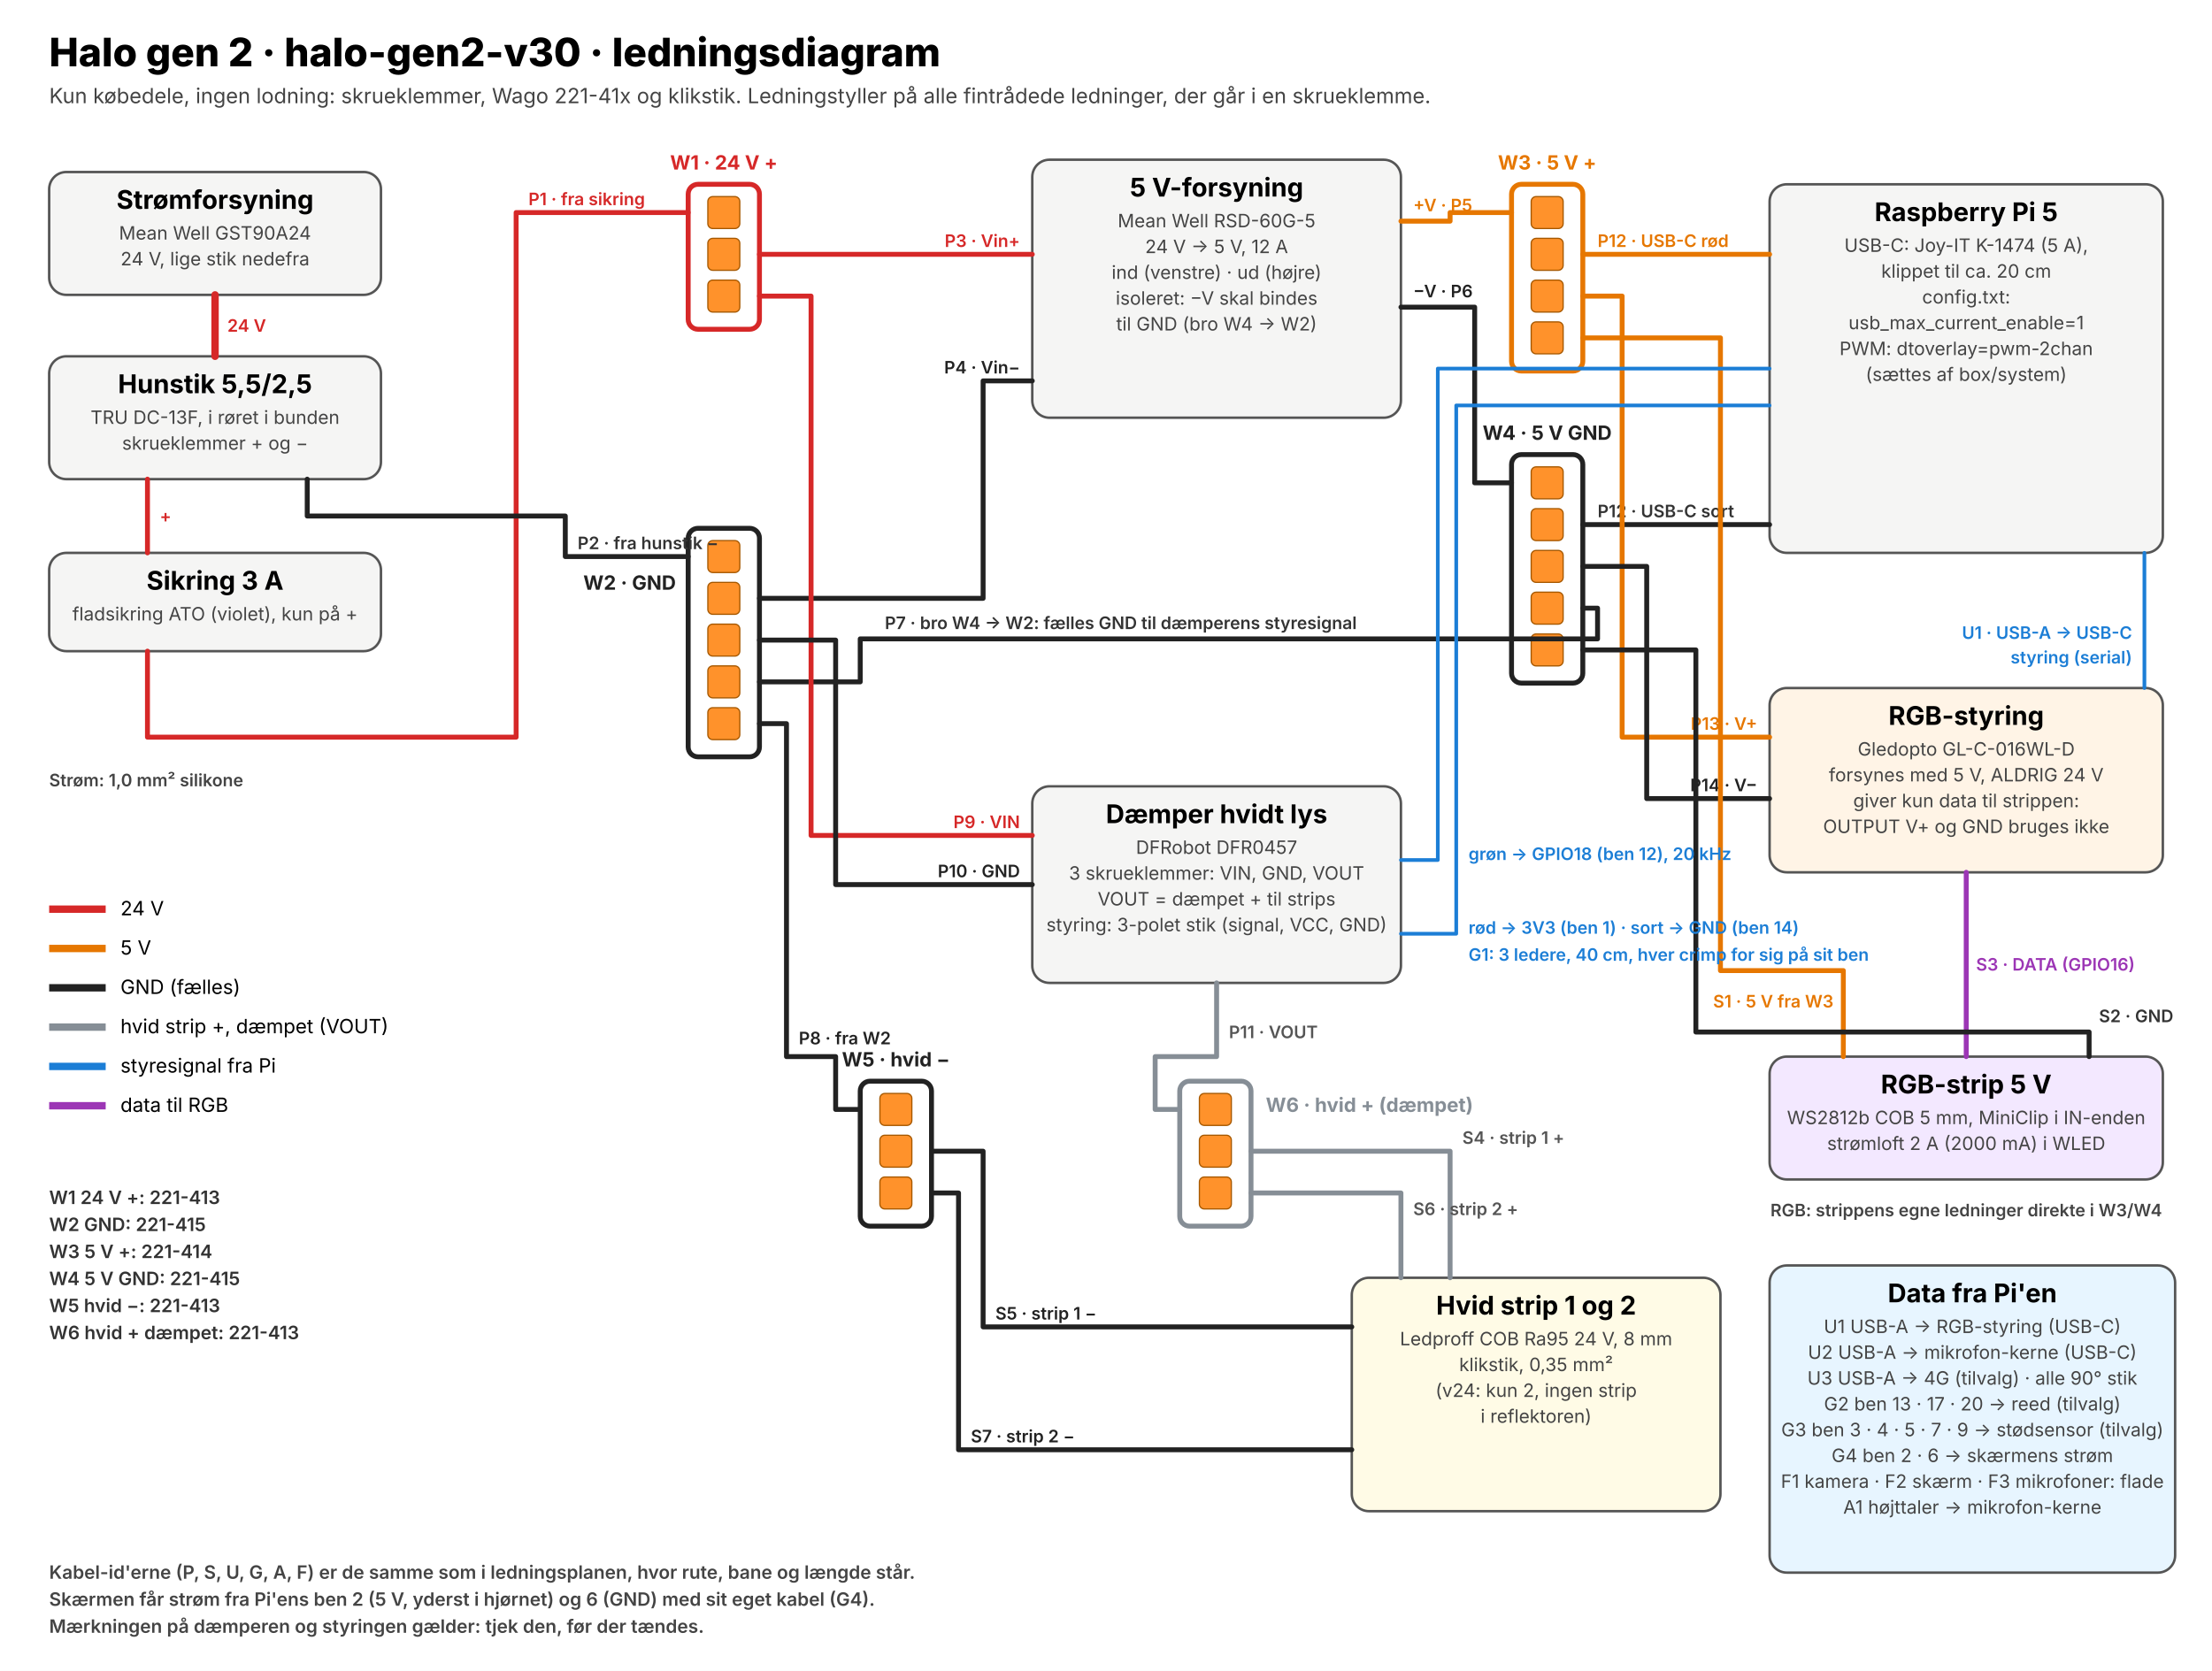
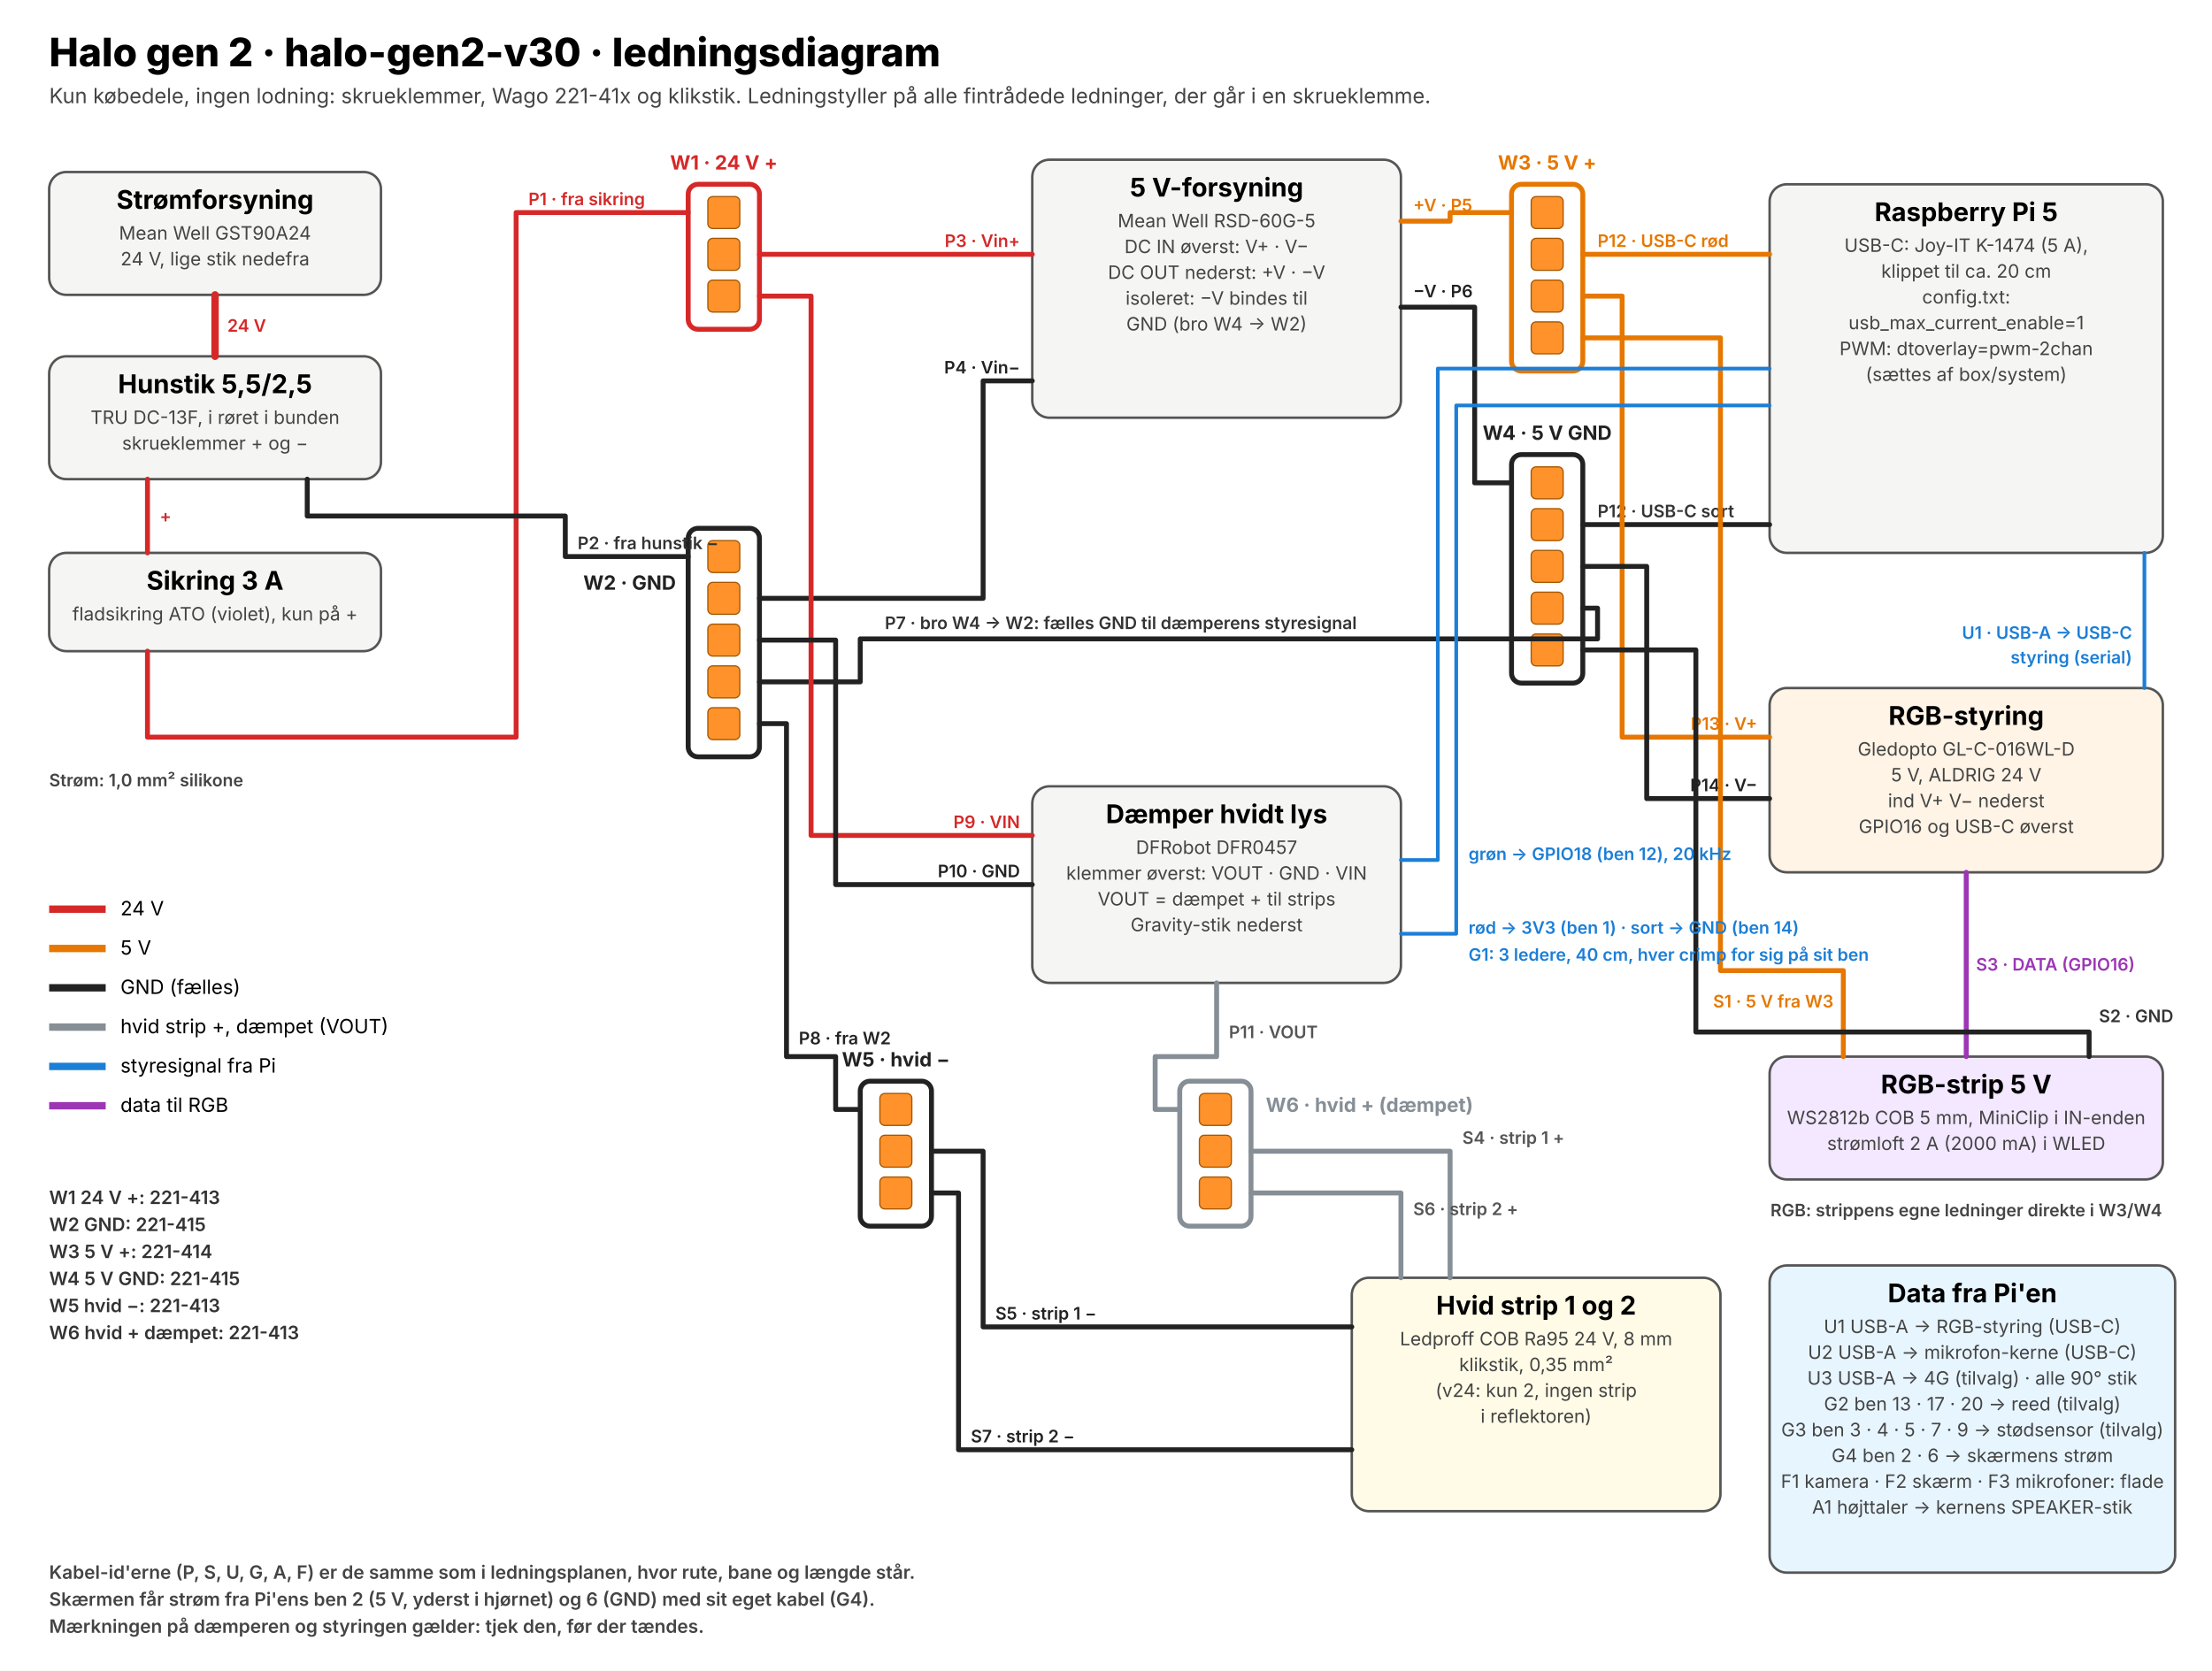
<svg xmlns="http://www.w3.org/2000/svg" width="1800" height="1360" viewBox="0 0 1800 1360" font-family="Inter, Helvetica, Arial, sans-serif">
  <rect width="1800" height="1360" fill="#fff" />
  <text x="40" y="54" font-size="32" font-weight="800">Halo gen 2 · halo-gen2-v30 · ledningsdiagram</text>
  <text x="40" y="84" font-size="17" fill="#444">Kun købedele, ingen lodning: skrueklemmer, Wago 221-41x og klikstik. Ledningstyller på alle fintrådede ledninger, der går i en skrueklemme.</text>
  <rect x="40" y="140" width="270" height="100" rx="14" fill="#f5f5f4" stroke="#555" stroke-width="2" />
  <text x="175.0" y="170" text-anchor="middle" font-size="21" font-weight="700">Strømforsyning</text>
  <text x="175.0" y="195" text-anchor="middle" font-size="15" fill="#444">Mean Well GST90A24</text>
  <text x="175.0" y="216" text-anchor="middle" font-size="15" fill="#444">24 V, lige stik nedefra</text>
  <rect x="40" y="290" width="270" height="100" rx="14" fill="#f5f5f4" stroke="#555" stroke-width="2" />
  <text x="175.0" y="320" text-anchor="middle" font-size="21" font-weight="700">Hunstik 5,5/2,5</text>
  <text x="175.0" y="345" text-anchor="middle" font-size="15" fill="#444">TRU DC-13F, i røret i bunden</text>
  <text x="175.0" y="366" text-anchor="middle" font-size="15" fill="#444">skrueklemmer + og −</text>
  <rect x="40" y="450" width="270" height="80" rx="14" fill="#f5f5f4" stroke="#555" stroke-width="2" />
  <text x="175.0" y="480" text-anchor="middle" font-size="21" font-weight="700">Sikring 3 A</text>
  <text x="175.0" y="505" text-anchor="middle" font-size="15" fill="#444">fladsikring ATO (violet), kun på +</text>
  <path d="M175,240 L175,290" fill="none" stroke="#d62828" stroke-width="6" stroke-linejoin="round" stroke-linecap="round" />
  <text x="185" y="270" font-size="14" fill="#d62828" font-weight="600" text-anchor="start">24 V</text>
  <rect x="560" y="150" width="58" height="118" rx="8" fill="#fff" stroke="#d62828" stroke-width="4" />
  <rect x="576" y="160" width="26" height="26" rx="4" fill="#ff922b" stroke="#a65800" />
  <rect x="576" y="194" width="26" height="26" rx="4" fill="#ff922b" stroke="#a65800" />
  <rect x="576" y="228" width="26" height="26" rx="4" fill="#ff922b" stroke="#a65800" />
  <text x="589" y="138" text-anchor="middle" font-size="16" font-weight="700" fill="#d62828">W1 · 24 V + </text>
  <rect x="560" y="430" width="58" height="186" rx="8" fill="#fff" stroke="#222222" stroke-width="4" />
  <rect x="576" y="440" width="26" height="26" rx="4" fill="#ff922b" stroke="#a65800" />
  <rect x="576" y="474" width="26" height="26" rx="4" fill="#ff922b" stroke="#a65800" />
  <rect x="576" y="508" width="26" height="26" rx="4" fill="#ff922b" stroke="#a65800" />
  <rect x="576" y="542" width="26" height="26" rx="4" fill="#ff922b" stroke="#a65800" />
  <rect x="576" y="576" width="26" height="26" rx="4" fill="#ff922b" stroke="#a65800" />
  <text x="550" y="480" text-anchor="end" font-size="16" font-weight="700" fill="#222222">W2 · GND </text>
  <path d="M120,390 L120,450" fill="none" stroke="#d62828" stroke-width="4" stroke-linejoin="round" stroke-linecap="round" />
  <text x="130" y="425" font-size="14" fill="#d62828" font-weight="600" text-anchor="start">+</text>
  <path d="M120,530 L120,600 L420,600 L420,173 L560,173" fill="none" stroke="#d62828" stroke-width="4" stroke-linejoin="round" stroke-linecap="round" />
  <text x="430" y="167" font-size="14" fill="#d62828" font-weight="600" text-anchor="start">P1 · fra sikring</text>
  <path d="M250,390 L250,420 L460,420 L460,453 L560,453" fill="none" stroke="#222222" stroke-width="4" stroke-linejoin="round" stroke-linecap="round" />
  <text x="470" y="447" font-size="14" fill="#333" font-weight="600" text-anchor="start">P2 · fra hunstik −</text>
  <text x="40" y="640" font-size="14" fill="#444" font-weight="600" text-anchor="start">Strøm: 1,0 mm² silikone</text>
  <rect x="840" y="130" width="300" height="210" rx="14" fill="#f5f5f4" stroke="#555" stroke-width="2" />
  <text x="990.0" y="160" text-anchor="middle" font-size="21" font-weight="700">5 V-forsyning</text>
  <text x="990.0" y="185" text-anchor="middle" font-size="15" fill="#444">Mean Well RSD-60G-5</text>
-   <text x="990.0" y="206" text-anchor="middle" font-size="15" fill="#444">24 V → 5 V, 12 A</text>
-   <text x="990.0" y="227" text-anchor="middle" font-size="15" fill="#444">ind (venstre) · ud (højre)</text>
-   <text x="990.0" y="248" text-anchor="middle" font-size="15" fill="#444">isoleret: −V skal bindes</text>
-   <text x="990.0" y="269" text-anchor="middle" font-size="15" fill="#444">til GND (bro W4 → W2)</text>
+   <text x="990.0" y="206" text-anchor="middle" font-size="15" fill="#444">DC IN øverst: V+ · V−</text>
+   <text x="990.0" y="227" text-anchor="middle" font-size="15" fill="#444">DC OUT nederst: +V · −V</text>
+   <text x="990.0" y="248" text-anchor="middle" font-size="15" fill="#444">isoleret: −V bindes til</text>
+   <text x="990.0" y="269" text-anchor="middle" font-size="15" fill="#444">GND (bro W4 → W2)</text>
  <path d="M618,207 L840,207" fill="none" stroke="#d62828" stroke-width="4" stroke-linejoin="round" stroke-linecap="round" />
  <text x="830" y="201" font-size="14" fill="#d62828" font-weight="600" text-anchor="end">P3 · Vin+</text>
  <path d="M618,487 L800,487 L800,310 L840,310" fill="none" stroke="#222222" stroke-width="4" stroke-linejoin="round" stroke-linecap="round" />
  <text x="830" y="304" font-size="14" fill="#222" font-weight="600" text-anchor="end">P4 · Vin−</text>
  <rect x="1230" y="150" width="58" height="152" rx="8" fill="#fff" stroke="#e67700" stroke-width="4" />
  <rect x="1246" y="160" width="26" height="26" rx="4" fill="#ff922b" stroke="#a65800" />
  <rect x="1246" y="194" width="26" height="26" rx="4" fill="#ff922b" stroke="#a65800" />
  <rect x="1246" y="228" width="26" height="26" rx="4" fill="#ff922b" stroke="#a65800" />
  <rect x="1246" y="262" width="26" height="26" rx="4" fill="#ff922b" stroke="#a65800" />
  <text x="1259" y="138" text-anchor="middle" font-size="16" font-weight="700" fill="#e67700">W3 · 5 V + </text>
  <rect x="1230" y="370" width="58" height="186" rx="8" fill="#fff" stroke="#222222" stroke-width="4" />
  <rect x="1246" y="380" width="26" height="26" rx="4" fill="#ff922b" stroke="#a65800" />
  <rect x="1246" y="414" width="26" height="26" rx="4" fill="#ff922b" stroke="#a65800" />
  <rect x="1246" y="448" width="26" height="26" rx="4" fill="#ff922b" stroke="#a65800" />
  <rect x="1246" y="482" width="26" height="26" rx="4" fill="#ff922b" stroke="#a65800" />
  <rect x="1246" y="516" width="26" height="26" rx="4" fill="#ff922b" stroke="#a65800" />
  <text x="1259" y="358" text-anchor="middle" font-size="16" font-weight="700" fill="#222222">W4 · 5 V GND </text>
  <path d="M1140,180 L1180,180 L1180,173 L1230,173" fill="none" stroke="#e67700" stroke-width="4" stroke-linejoin="round" stroke-linecap="round" />
  <text x="1150" y="172" font-size="14" fill="#e67700" font-weight="600" text-anchor="start">+V · P5</text>
  <path d="M1140,250 L1200,250 L1200,393 L1230,393" fill="none" stroke="#222222" stroke-width="4" stroke-linejoin="round" stroke-linecap="round" />
  <text x="1150" y="242" font-size="14" fill="#222" font-weight="600" text-anchor="start">−V · P6</text>
  <rect x="1440" y="150" width="320" height="300" rx="14" fill="#f5f5f4" stroke="#555" stroke-width="2" />
  <text x="1600.0" y="180" text-anchor="middle" font-size="21" font-weight="700">Raspberry Pi 5</text>
  <text x="1600.0" y="205" text-anchor="middle" font-size="15" fill="#444">USB-C: Joy-IT K-1474 (5 A),</text>
  <text x="1600.0" y="226" text-anchor="middle" font-size="15" fill="#444">klippet til ca. 20 cm</text>
  <text x="1600.0" y="247" text-anchor="middle" font-size="15" fill="#444">config.txt:</text>
  <text x="1600.0" y="268" text-anchor="middle" font-size="15" fill="#444">usb_max_current_enable=1</text>
  <text x="1600.0" y="289" text-anchor="middle" font-size="15" fill="#444">PWM: dtoverlay=pwm-2chan</text>
  <text x="1600.0" y="310" text-anchor="middle" font-size="15" fill="#444">(sættes af box/system)</text>
  <path d="M1288,207 L1440,207" fill="none" stroke="#e67700" stroke-width="4" stroke-linejoin="round" stroke-linecap="round" />
  <text x="1300" y="201" font-size="14" fill="#e67700" font-weight="600" text-anchor="start">P12 · USB-C rød</text>
  <path d="M1288,427 L1440,427" fill="none" stroke="#222222" stroke-width="4" stroke-linejoin="round" stroke-linecap="round" />
  <text x="1300" y="421" font-size="14" fill="#333" font-weight="600" text-anchor="start">P12 · USB-C sort</text>
  <rect x="1440" y="560" width="320" height="150" rx="14" fill="#fff4e6" stroke="#555" stroke-width="2" />
  <text x="1600.0" y="590" text-anchor="middle" font-size="21" font-weight="700">RGB-styring</text>
  <text x="1600.0" y="615" text-anchor="middle" font-size="15" fill="#444">Gledopto GL-C-016WL-D</text>
-   <text x="1600.0" y="636" text-anchor="middle" font-size="15" fill="#444">forsynes med 5 V, ALDRIG 24 V</text>
-   <text x="1600.0" y="657" text-anchor="middle" font-size="15" fill="#444">giver kun data til strippen:</text>
-   <text x="1600.0" y="678" text-anchor="middle" font-size="15" fill="#444">OUTPUT V+ og GND bruges ikke</text>
+   <text x="1600.0" y="636" text-anchor="middle" font-size="15" fill="#444">5 V, ALDRIG 24 V</text>
+   <text x="1600.0" y="657" text-anchor="middle" font-size="15" fill="#444">ind V+ V− nederst</text>
+   <text x="1600.0" y="678" text-anchor="middle" font-size="15" fill="#444">GPIO16 og USB-C øverst</text>
  <path d="M1288,241 L1320,241 L1320,600 L1440,600" fill="none" stroke="#e67700" stroke-width="4" stroke-linejoin="round" stroke-linecap="round" />
  <text x="1430" y="594" font-size="14" fill="#e67700" font-weight="600" text-anchor="end">P13 · V+</text>
  <path d="M1288,461 L1340,461 L1340,650 L1440,650" fill="none" stroke="#222222" stroke-width="4" stroke-linejoin="round" stroke-linecap="round" />
  <text x="1430" y="644" font-size="14" fill="#222" font-weight="600" text-anchor="end">P14 · V−</text>
  <rect x="1440" y="860" width="320" height="100" rx="14" fill="#f3e8ff" stroke="#555" stroke-width="2" />
  <text x="1600.0" y="890" text-anchor="middle" font-size="21" font-weight="700">RGB-strip 5 V</text>
  <text x="1600.0" y="915" text-anchor="middle" font-size="15" fill="#444">WS2812b COB 5 mm, MiniClip i IN-enden</text>
  <text x="1600.0" y="936" text-anchor="middle" font-size="15" fill="#444">strømloft 2 A (2000 mA) i WLED</text>
  <path d="M1288,275 L1400,275 L1400,790 L1500,790 L1500,860" fill="none" stroke="#e67700" stroke-width="4" stroke-linejoin="round" stroke-linecap="round" />
  <text x="1492" y="820" font-size="14" fill="#e67700" font-weight="600" text-anchor="end">S1 · 5 V fra W3</text>
  <path d="M1600,710 L1600,860" fill="none" stroke="#9c36b5" stroke-width="4" stroke-linejoin="round" stroke-linecap="round" />
  <text x="1608" y="790" font-size="14" fill="#9c36b5" font-weight="600" text-anchor="start">S3 · DATA (GPIO16)</text>
  <path d="M1288,529 L1380,529 L1380,840 L1700,840 L1700,860" fill="none" stroke="#222222" stroke-width="4" stroke-linejoin="round" stroke-linecap="round" />
  <text x="1708" y="832" font-size="14" fill="#333" font-weight="600" text-anchor="start">S2 · GND</text>
  <text x="1600" y="990" font-size="14" fill="#444" font-weight="600" text-anchor="middle">RGB: strippens egne ledninger direkte i W3/W4</text>
  <path d="M1745,450 L1745,560" fill="none" stroke="#1c7ed6" stroke-width="3" stroke-linejoin="round" stroke-linecap="round" />
  <text x="1735" y="520" font-size="14" fill="#1c7ed6" font-weight="600" text-anchor="end">U1 · USB-A → USB-C</text>
  <text x="1735" y="540" font-size="14" fill="#1c7ed6" font-weight="600" text-anchor="end">styring (serial)</text>
  <path d="M1288,495 L1300,495 L1300,520 L700,520 L700,555 L618,555" fill="none" stroke="#222222" stroke-width="4" stroke-linejoin="round" stroke-linecap="round" />
  <text x="720" y="512" font-size="14" fill="#333" font-weight="600" text-anchor="start">P7 · bro W4 → W2: fælles GND til dæmperens styresignal</text>
  <rect x="840" y="640" width="300" height="160" rx="14" fill="#f5f5f4" stroke="#555" stroke-width="2" />
  <text x="990.0" y="670" text-anchor="middle" font-size="21" font-weight="700">Dæmper hvidt lys</text>
  <text x="990.0" y="695" text-anchor="middle" font-size="15" fill="#444">DFRobot DFR0457</text>
-   <text x="990.0" y="716" text-anchor="middle" font-size="15" fill="#444">3 skrueklemmer: VIN, GND, VOUT</text>
+   <text x="990.0" y="716" text-anchor="middle" font-size="15" fill="#444">klemmer øverst: VOUT · GND · VIN</text>
  <text x="990.0" y="737" text-anchor="middle" font-size="15" fill="#444">VOUT = dæmpet + til strips</text>
-   <text x="990.0" y="758" text-anchor="middle" font-size="15" fill="#444">styring: 3-polet stik (signal, VCC, GND)</text>
+   <text x="990.0" y="758" text-anchor="middle" font-size="15" fill="#444">Gravity-stik nederst</text>
  <path d="M618,241 L660,241 L660,680 L840,680" fill="none" stroke="#d62828" stroke-width="4" stroke-linejoin="round" stroke-linecap="round" />
  <text x="830" y="674" font-size="14" fill="#d62828" font-weight="600" text-anchor="end">P9 · VIN</text>
  <path d="M618,521 L680,521 L680,720 L840,720" fill="none" stroke="#222222" stroke-width="4" stroke-linejoin="round" stroke-linecap="round" />
  <text x="830" y="714" font-size="14" fill="#222" font-weight="600" text-anchor="end">P10 · GND</text>
  <path d="M1440,300 L1170,300 L1170,700 L1140,700" fill="none" stroke="#1c7ed6" stroke-width="3" stroke-linejoin="round" stroke-linecap="round" />
  <path d="M1440,330 L1185,330 L1185,760 L1140,760" fill="none" stroke="#1c7ed6" stroke-width="3" stroke-linejoin="round" stroke-linecap="round" />
  <text x="1195" y="700" font-size="14" fill="#1c7ed6" font-weight="600" text-anchor="start">grøn → GPIO18 (ben 12), 20 kHz</text>
  <text x="1195" y="760" font-size="14" fill="#1c7ed6" font-weight="600" text-anchor="start">rød → 3V3 (ben 1) · sort → GND (ben 14)</text>
  <text x="1195" y="782" font-size="14" fill="#1c7ed6" font-weight="600" text-anchor="start">G1: 3 ledere, 40 cm, hver crimp for sig på sit ben</text>
  <rect x="960" y="880" width="58" height="118" rx="8" fill="#fff" stroke="#868e96" stroke-width="4" />
  <rect x="976" y="890" width="26" height="26" rx="4" fill="#ff922b" stroke="#a65800" />
  <rect x="976" y="924" width="26" height="26" rx="4" fill="#ff922b" stroke="#a65800" />
  <rect x="976" y="958" width="26" height="26" rx="4" fill="#ff922b" stroke="#a65800" />
  <text x="1030" y="905" text-anchor="start" font-size="16" font-weight="700" fill="#868e96">W6 · hvid + (dæmpet) </text>
  <path d="M990,800 L990,860 L940,860 L940,903 L960,903" fill="none" stroke="#868e96" stroke-width="4" stroke-linejoin="round" stroke-linecap="round" />
  <text x="1000" y="845" font-size="14" fill="#555" font-weight="600" text-anchor="start">P11 · VOUT</text>
  <rect x="700" y="880" width="58" height="118" rx="8" fill="#fff" stroke="#222222" stroke-width="4" />
  <rect x="716" y="890" width="26" height="26" rx="4" fill="#ff922b" stroke="#a65800" />
  <rect x="716" y="924" width="26" height="26" rx="4" fill="#ff922b" stroke="#a65800" />
  <rect x="716" y="958" width="26" height="26" rx="4" fill="#ff922b" stroke="#a65800" />
  <text x="729" y="868" text-anchor="middle" font-size="16" font-weight="700" fill="#222222">W5 · hvid − </text>
  <path d="M618,589 L640,589 L640,860 L680,860 L680,903 L700,903" fill="none" stroke="#222222" stroke-width="4" stroke-linejoin="round" stroke-linecap="round" />
  <text x="650" y="850" font-size="14" fill="#222" font-weight="600" text-anchor="start">P8 · fra W2</text>
  <rect x="1100" y="1040" width="300" height="190" rx="14" fill="#fffbe6" stroke="#555" stroke-width="2" />
  <text x="1250.0" y="1070" text-anchor="middle" font-size="21" font-weight="700">Hvid strip 1 og 2</text>
  <text x="1250.0" y="1095" text-anchor="middle" font-size="15" fill="#444">Ledproff COB Ra95 24 V, 8 mm</text>
  <text x="1250.0" y="1116" text-anchor="middle" font-size="15" fill="#444">klikstik, 0,35 mm²</text>
  <text x="1250.0" y="1137" text-anchor="middle" font-size="15" fill="#444">(v24: kun 2, ingen strip</text>
  <text x="1250.0" y="1158" text-anchor="middle" font-size="15" fill="#444">i reflektoren)</text>
  <path d="M1018,937 L1180,937 L1180,1040" fill="none" stroke="#868e96" stroke-width="4" stroke-linejoin="round" stroke-linecap="round" />
  <text x="1190" y="931" font-size="14" fill="#555" font-weight="600" text-anchor="start">S4 · strip 1 +</text>
  <path d="M1018,971 L1140,971 L1140,1040" fill="none" stroke="#868e96" stroke-width="4" stroke-linejoin="round" stroke-linecap="round" />
  <text x="1150" y="989" font-size="14" fill="#555" font-weight="600" text-anchor="start">S6 · strip 2 +</text>
  <path d="M758,937 L800,937 L800,1080 L1100,1080" fill="none" stroke="#222222" stroke-width="4" stroke-linejoin="round" stroke-linecap="round" />
  <text x="810" y="1074" font-size="14" fill="#222" font-weight="600" text-anchor="start">S5 · strip 1 −</text>
  <path d="M758,971 L780,971 L780,1180 L1100,1180" fill="none" stroke="#222222" stroke-width="4" stroke-linejoin="round" stroke-linecap="round" />
  <text x="790" y="1174" font-size="14" fill="#222" font-weight="600" text-anchor="start">S7 · strip 2 −</text>
  <text x="40" y="980" font-size="15" fill="#333" font-weight="600" text-anchor="start">W1 24 V +: 221-413</text>
  <text x="40" y="1002" font-size="15" fill="#333" font-weight="600" text-anchor="start">W2 GND: 221-415</text>
  <text x="40" y="1024" font-size="15" fill="#333" font-weight="600" text-anchor="start">W3 5 V +: 221-414</text>
  <text x="40" y="1046" font-size="15" fill="#333" font-weight="600" text-anchor="start">W4 5 V GND: 221-415</text>
  <text x="40" y="1068" font-size="15" fill="#333" font-weight="600" text-anchor="start">W5 hvid −: 221-413</text>
  <text x="40" y="1090" font-size="15" fill="#333" font-weight="600" text-anchor="start">W6 hvid + dæmpet: 221-413</text>
  <line x1="40" y1="740" x2="86" y2="740" stroke="#d62828" stroke-width="6" />
  <text x="98" y="745" font-size="16">24 V</text>
  <line x1="40" y1="772" x2="86" y2="772" stroke="#e67700" stroke-width="6" />
  <text x="98" y="777" font-size="16">5 V</text>
  <line x1="40" y1="804" x2="86" y2="804" stroke="#222222" stroke-width="6" />
  <text x="98" y="809" font-size="16">GND (fælles)</text>
  <line x1="40" y1="836" x2="86" y2="836" stroke="#868e96" stroke-width="6" />
  <text x="98" y="841" font-size="16">hvid strip +, dæmpet (VOUT)</text>
  <line x1="40" y1="868" x2="86" y2="868" stroke="#1c7ed6" stroke-width="6" />
  <text x="98" y="873" font-size="16">styresignal fra Pi</text>
  <line x1="40" y1="900" x2="86" y2="900" stroke="#9c36b5" stroke-width="6" />
  <text x="98" y="905" font-size="16">data til RGB</text>
  <rect x="1440" y="1030" width="330" height="250" rx="14" fill="#e7f5ff" stroke="#555" stroke-width="2" />
  <text x="1605.0" y="1060" text-anchor="middle" font-size="21" font-weight="700">Data fra Pi'en</text>
  <text x="1605.0" y="1085" text-anchor="middle" font-size="15" fill="#444">U1 USB-A → RGB-styring (USB-C)</text>
  <text x="1605.0" y="1106" text-anchor="middle" font-size="15" fill="#444">U2 USB-A → mikrofon-kerne (USB-C)</text>
  <text x="1605.0" y="1127" text-anchor="middle" font-size="15" fill="#444">U3 USB-A → 4G (tilvalg) · alle 90° stik</text>
  <text x="1605.0" y="1148" text-anchor="middle" font-size="15" fill="#444">G2 ben 13 · 17 · 20 → reed (tilvalg)</text>
  <text x="1605.0" y="1169" text-anchor="middle" font-size="15" fill="#444">G3 ben 3 · 4 · 5 · 7 · 9 → stødsensor (tilvalg)</text>
  <text x="1605.0" y="1190" text-anchor="middle" font-size="15" fill="#444">G4 ben 2 · 6 → skærmens strøm</text>
  <text x="1605.0" y="1211" text-anchor="middle" font-size="15" fill="#444">F1 kamera · F2 skærm · F3 mikrofoner: flade</text>
-   <text x="1605.0" y="1232" text-anchor="middle" font-size="15" fill="#444">A1 højttaler → mikrofon-kerne</text>
+   <text x="1605.0" y="1232" text-anchor="middle" font-size="15" fill="#444">A1 højttaler → kernens SPEAKER-stik</text>
  <text x="40" y="1285" font-size="15" fill="#444" font-weight="600" text-anchor="start">Kabel-id'erne (P, S, U, G, A, F) er de samme som i ledningsplanen, hvor rute, bane og længde står.</text>
  <text x="40" y="1307" font-size="15" fill="#444" font-weight="600" text-anchor="start">Skærmen får strøm fra Pi'ens ben 2 (5 V, yderst i hjørnet) og 6 (GND) med sit eget kabel (G4).</text>
  <text x="40" y="1329" font-size="15" fill="#444" font-weight="600" text-anchor="start">Mærkningen på dæmperen og styringen gælder: tjek den, før der tændes.</text>
</svg>
